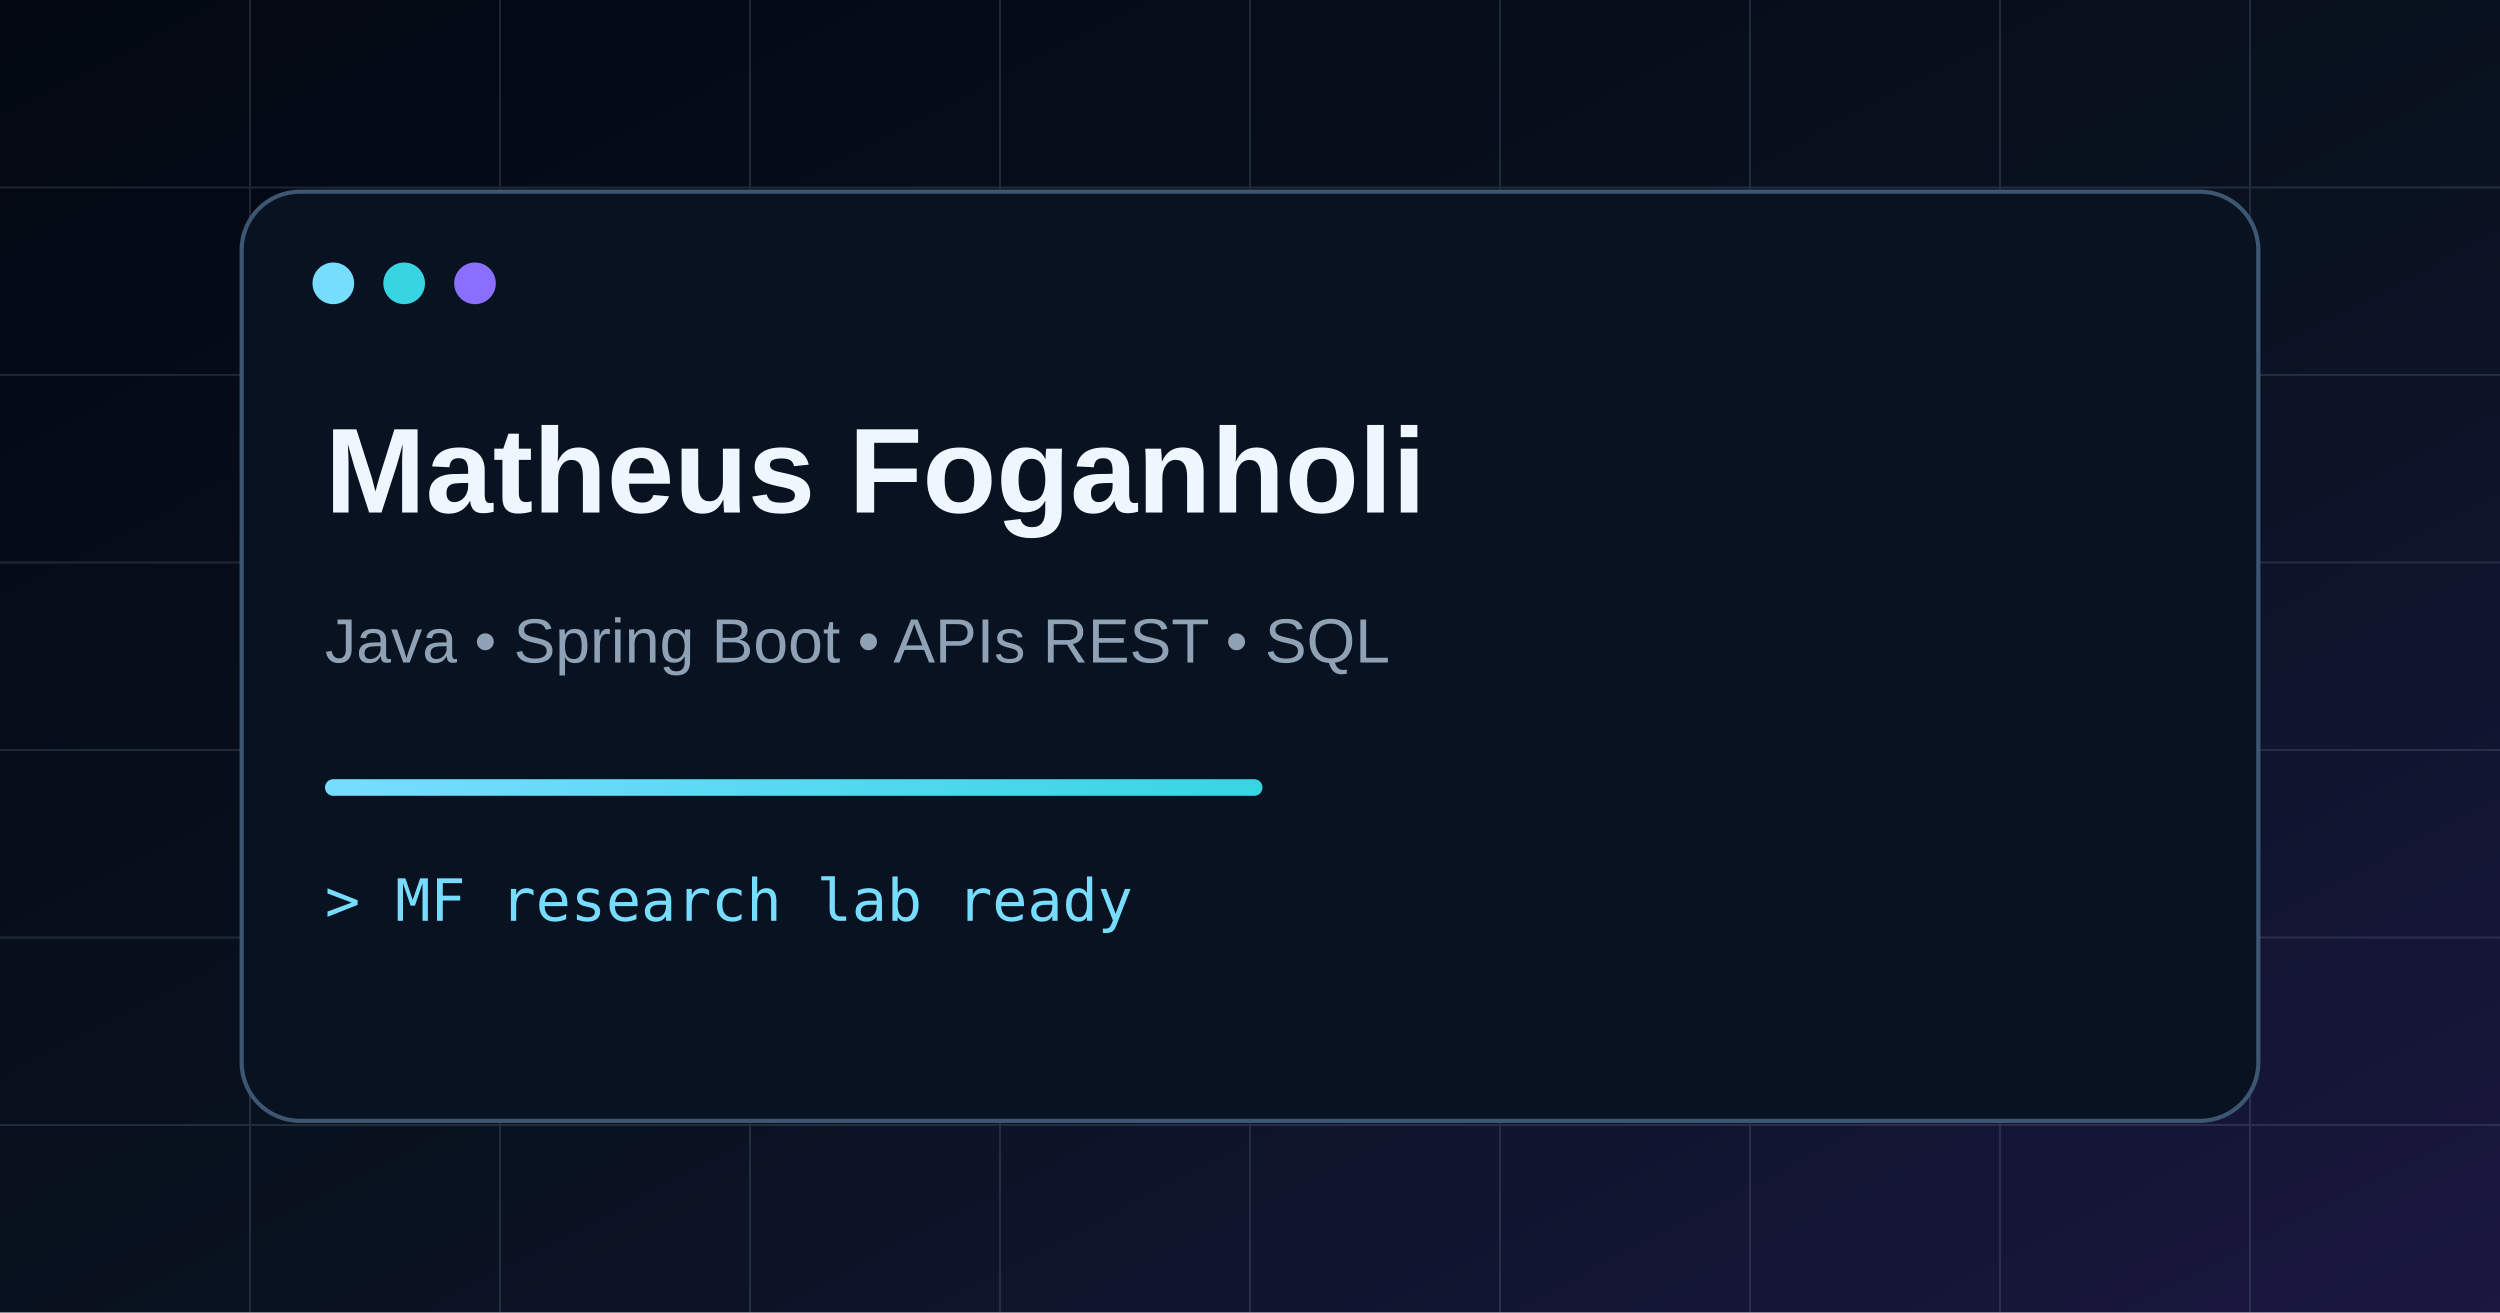
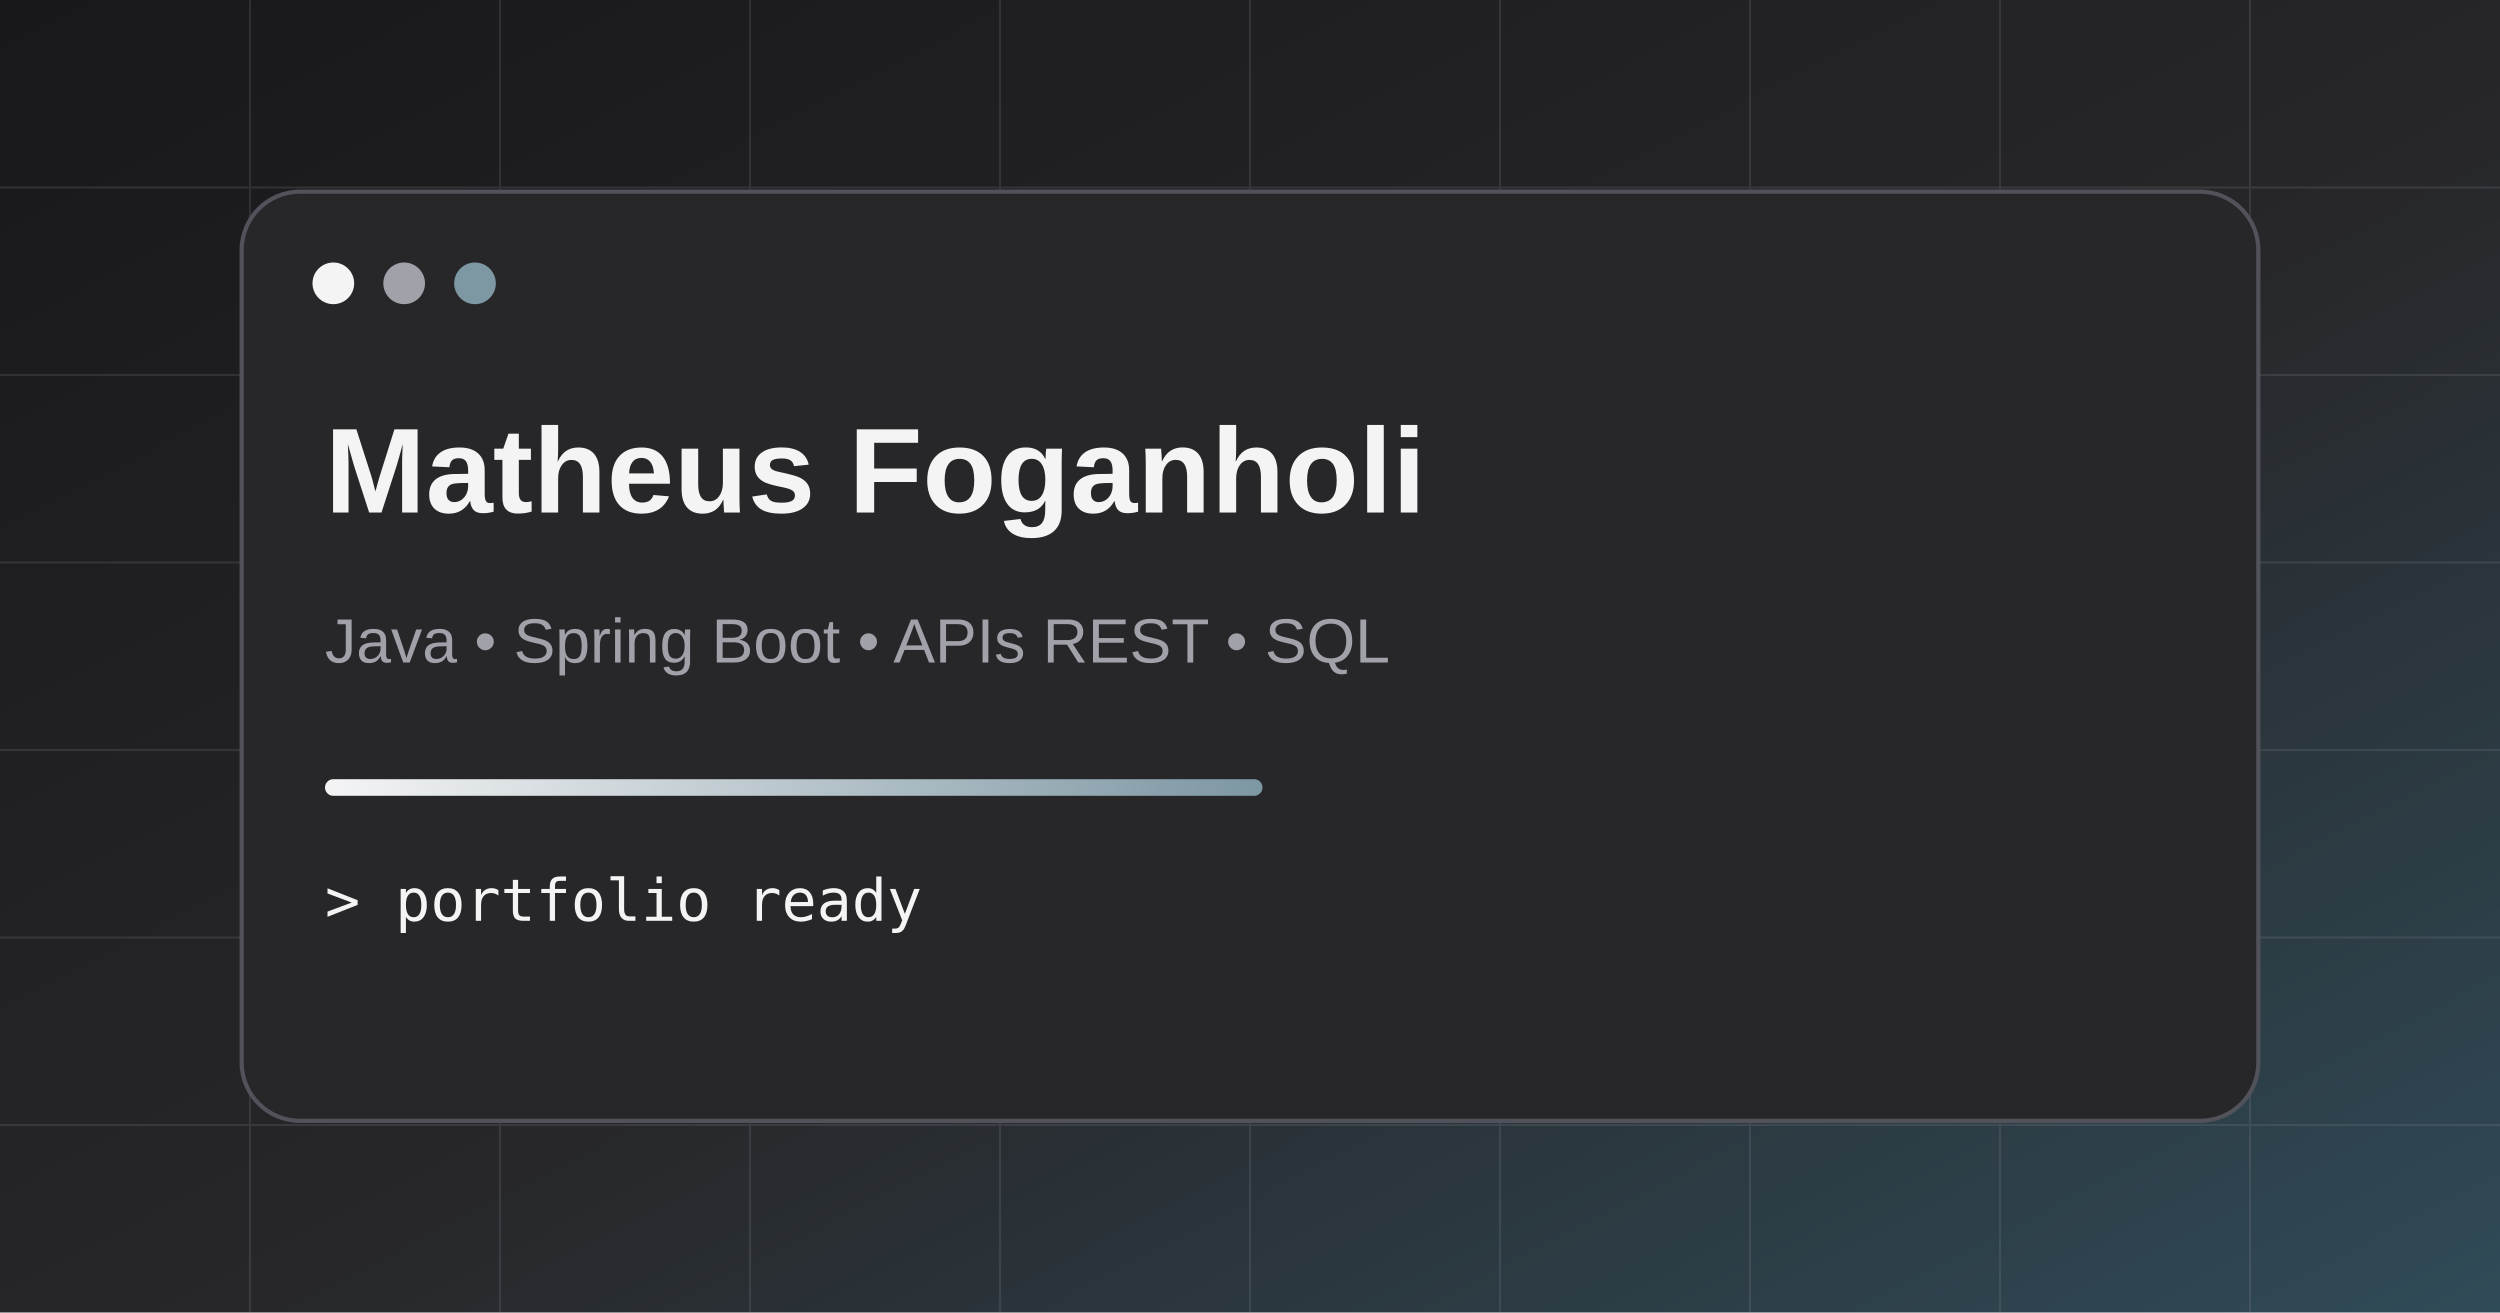
<svg xmlns="http://www.w3.org/2000/svg" width="1200" height="630" viewBox="0 0 1200 630" role="img" aria-label="Portfólio Matheus Foganholi">
  <defs>
    <linearGradient id="bg" x1="0" x2="1" y1="0" y2="1">
-       <stop stop-color="#030812" />
-       <stop offset="0.55" stop-color="#091220" />
-       <stop offset="1" stop-color="#1a1740" />
+       <stop stop-color="#18181b" />
+       <stop offset="0.55" stop-color="#27272a" />
+       <stop offset="1" stop-color="#304b58" />
    </linearGradient>
    <linearGradient id="line" x1="0" x2="1">
-       <stop stop-color="#77ddff" />
-       <stop offset="1" stop-color="#37d5e2" />
+       <stop stop-color="#f4f4f5" />
+       <stop offset="1" stop-color="#7d97a3" />
    </linearGradient>
  </defs>
  <rect width="1200" height="630" fill="url(#bg)" />
-   <g opacity=".18" stroke="#8ea1b5">
+   <g opacity=".16" stroke="#a1a1aa">
    <path d="M0 90h1200M0 180h1200M0 270h1200M0 360h1200M0 450h1200M0 540h1200" />
    <path d="M120 0v630M240 0v630M360 0v630M480 0v630M600 0v630M720 0v630M840 0v630M960 0v630M1080 0v630" />
  </g>
-   <rect x="116" y="92" width="968" height="446" rx="28" fill="#091220" stroke="#3d5772" stroke-width="2" />
-   <circle cx="160" cy="136" r="10" fill="#77ddff" />
-   <circle cx="194" cy="136" r="10" fill="#37d5e2" />
-   <circle cx="228" cy="136" r="10" fill="#8a6fff" />
-   <text x="156" y="246" fill="#eef7ff" font-family="Arial, sans-serif" font-size="58" font-weight="700">Matheus Foganholi</text>
-   <text x="156" y="318" fill="#8ea1b5" font-family="Arial, sans-serif" font-size="30">Java • Spring Boot • APIs REST • SQL</text>
+   <rect x="116" y="92" width="968" height="446" rx="28" fill="#27272a" stroke="#52525b" stroke-width="2" />
+   <circle cx="160" cy="136" r="10" fill="#f4f4f5" />
+   <circle cx="194" cy="136" r="10" fill="#a1a1aa" />
+   <circle cx="228" cy="136" r="10" fill="#7d97a3" />
+   <text x="156" y="246" fill="#f4f4f5" font-family="Arial, sans-serif" font-size="58" font-weight="700">Matheus Foganholi</text>
+   <text x="156" y="318" fill="#a1a1aa" font-family="Arial, sans-serif" font-size="30">Java • Spring Boot • APIs REST • SQL</text>
  <rect x="156" y="374" width="450" height="8" rx="4" fill="url(#line)" />
-   <text x="156" y="442" fill="#77ddff" font-family="Consolas, monospace" font-size="28">&gt; MF research lab ready</text>
+   <text x="156" y="442" fill="#f4f4f5" font-family="Consolas, monospace" font-size="28">&gt; portfolio ready</text>
</svg>
